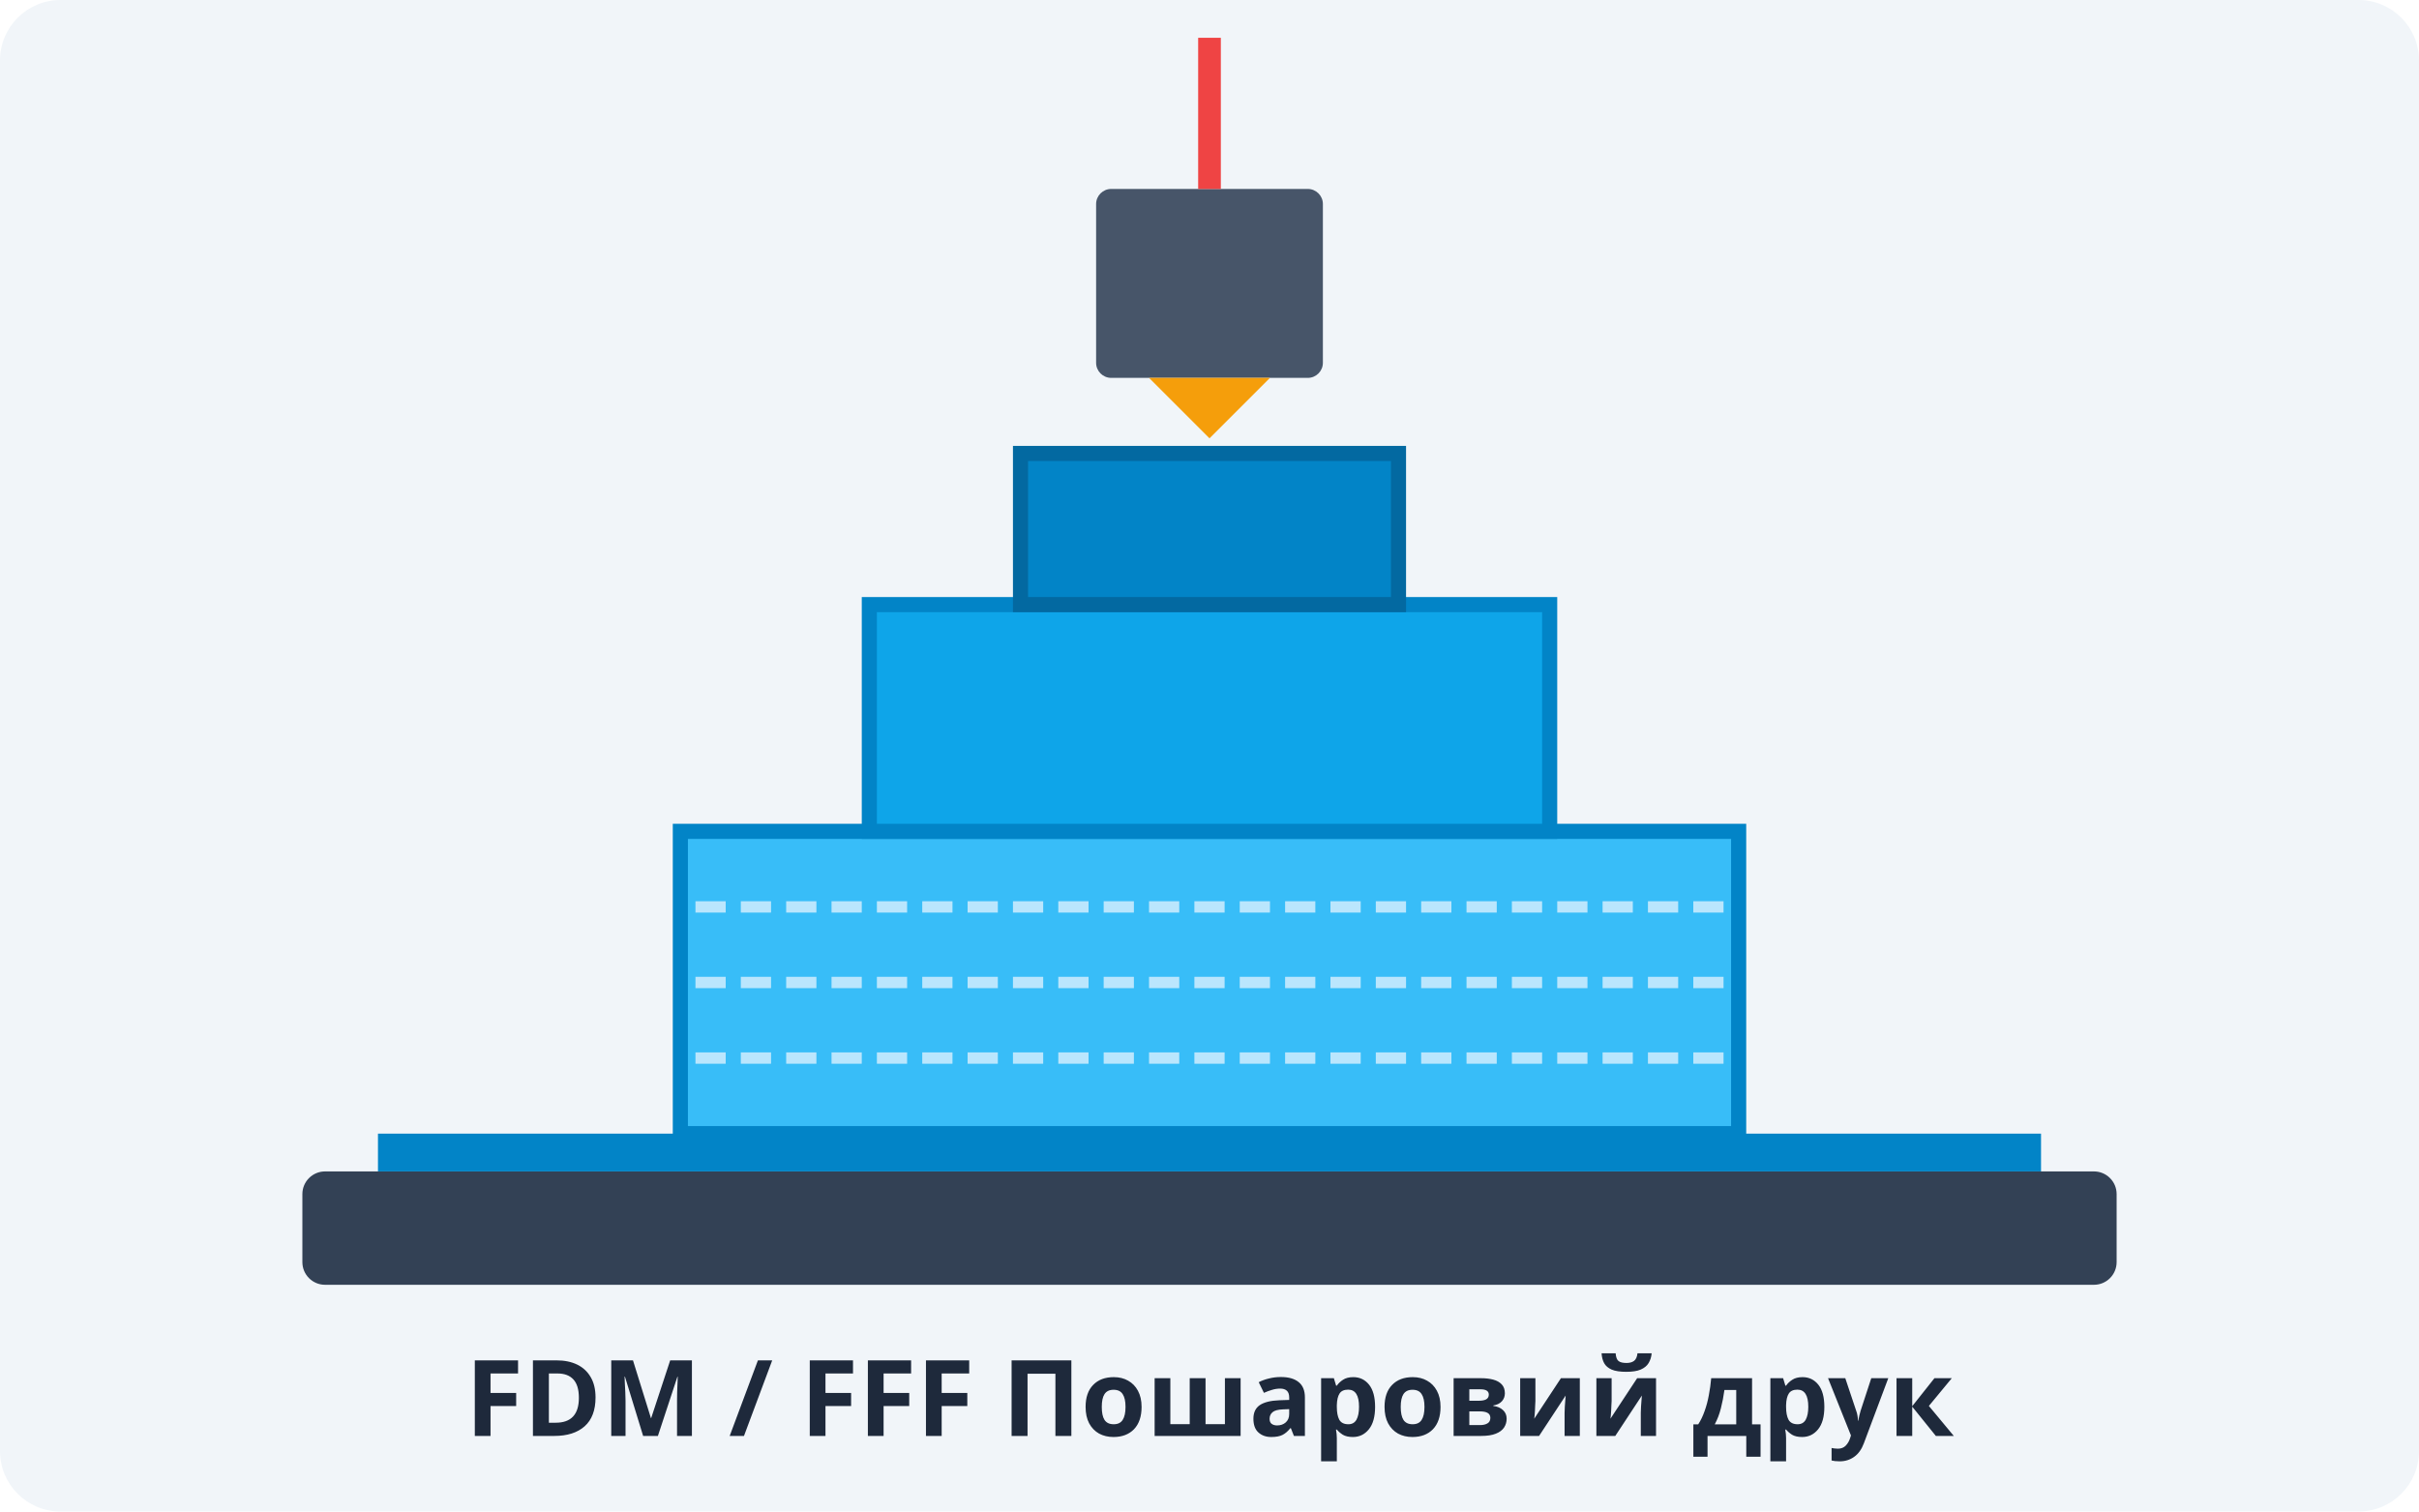
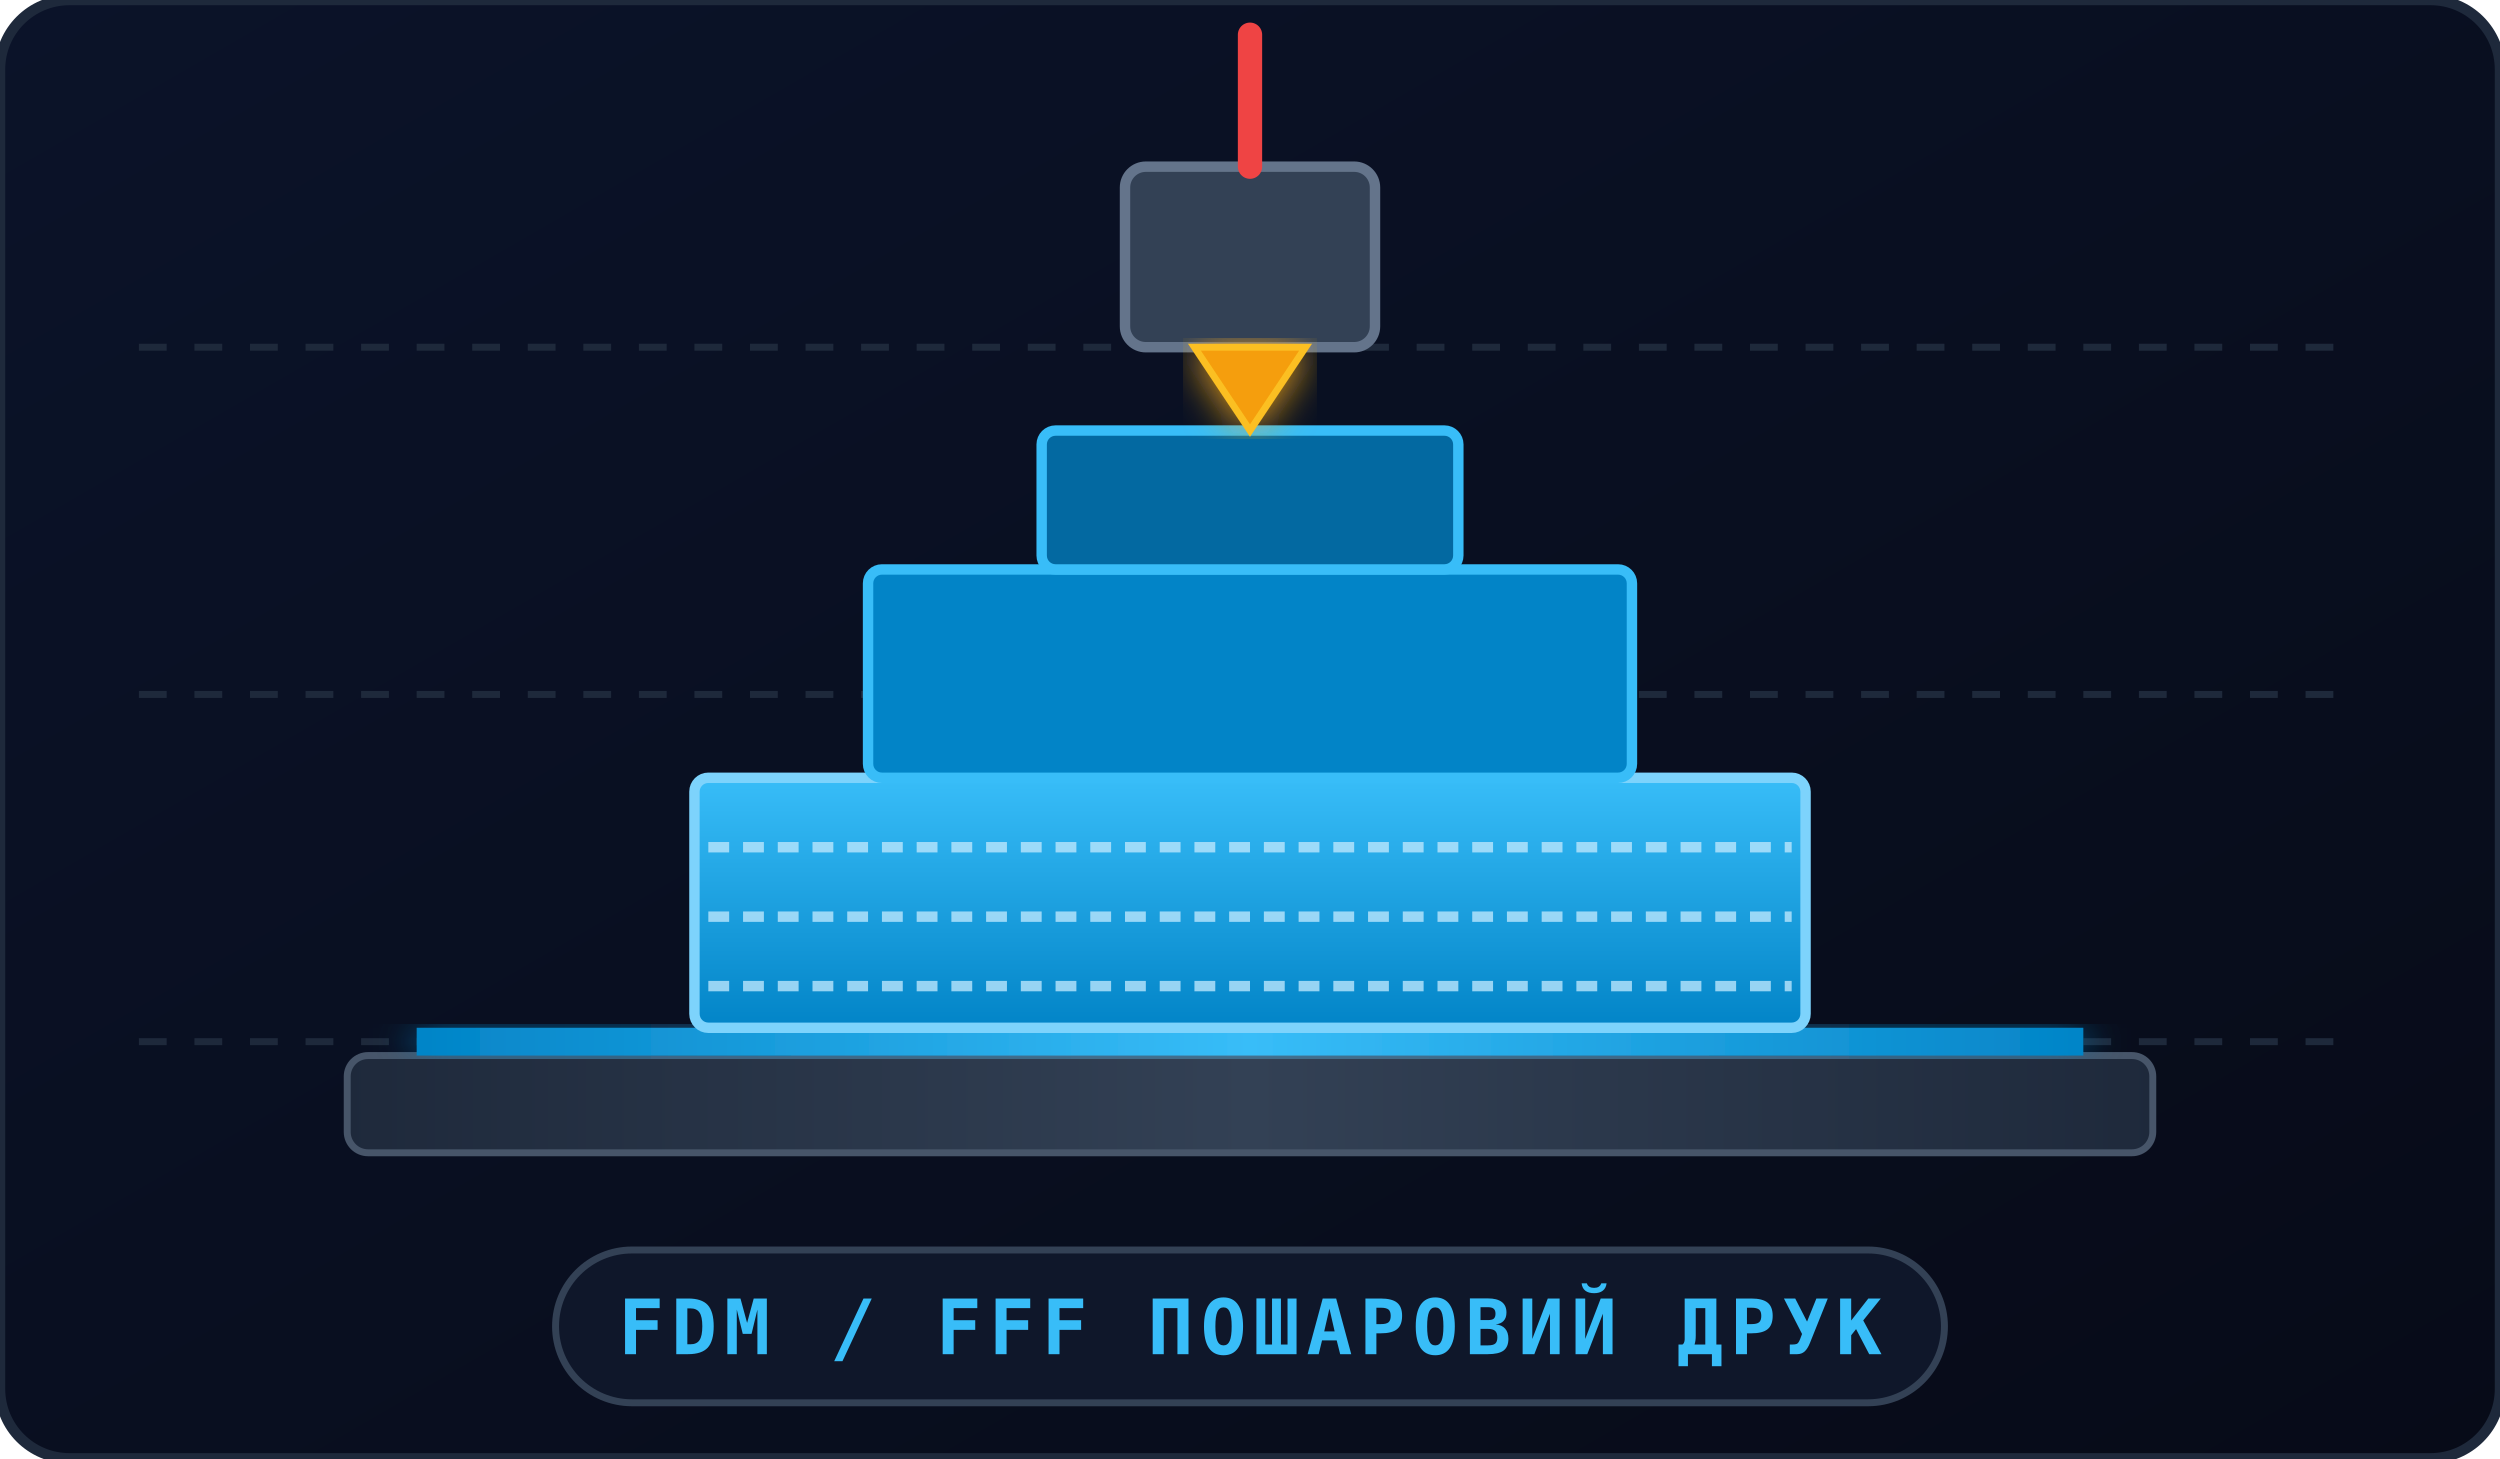
- <svg xmlns="http://www.w3.org/2000/svg" viewBox="0 0 320 200" width="320" height="200">
-   <rect width="100%" height="100%" fill="#f1f5f9" rx="8" />
-   <rect x="40" y="155" width="240" height="15" fill="#334155" rx="3" />
-   <rect x="50" y="150" width="220" height="5" fill="#0284c7" />
-   <rect x="90" y="110" width="140" height="40" fill="#38bdf8" stroke="#0284c7" stroke-width="2" />
-   <rect x="115" y="80" width="90" height="30" fill="#0ea5e9" stroke="#0284c7" stroke-width="2" />
-   <rect x="135" y="60" width="50" height="20" fill="#0284c7" stroke="#0369a1" stroke-width="2" />
-   <rect x="145" y="25" width="30" height="25" fill="#475569" rx="2" />
-   <polygon points="152,50 168,50 160,58" fill="#f59e0b" />
-   <line x1="160" y1="5" x2="160" y2="25" stroke="#ef4444" stroke-width="3" />
-   <line x1="92" y1="120" x2="228" y2="120" stroke="#bae6fd" stroke-width="1.5" stroke-dasharray="4,2" />
-   <line x1="92" y1="130" x2="228" y2="130" stroke="#bae6fd" stroke-width="1.5" stroke-dasharray="4,2" />
-   <line x1="92" y1="140" x2="228" y2="140" stroke="#bae6fd" stroke-width="1.5" stroke-dasharray="4,2" />
-   <text x="160" y="190" text-anchor="middle" font-family="sans-serif" font-size="14" font-weight="bold" fill="#1e293b">FDM / FFF Пошаровий друк</text>
+ <svg xmlns="http://www.w3.org/2000/svg" viewBox="0 0 360 210" width="360" height="210">
+   <defs>
+     <linearGradient id="bgGrad" x1="0%" y1="0%" x2="100%" y2="100%">
+       <stop offset="0%" stop-color="#0b1329" />
+       <stop offset="100%" stop-color="#070b18" />
+     </linearGradient>
+     <linearGradient id="bedGrad" x1="0%" y1="0%" x2="100%" y2="0%">
+       <stop offset="0%" stop-color="#1e293b" />
+       <stop offset="50%" stop-color="#334155" />
+       <stop offset="100%" stop-color="#1e293b" />
+     </linearGradient>
+     <linearGradient id="heatGrad" x1="0%" y1="0%" x2="100%" y2="0%">
+       <stop offset="0%" stop-color="#0284c7" />
+       <stop offset="50%" stop-color="#38bdf8" />
+       <stop offset="100%" stop-color="#0284c7" />
+     </linearGradient>
+     <linearGradient id="partGrad" x1="0%" y1="0%" x2="0%" y2="100%">
+       <stop offset="0%" stop-color="#38bdf8" />
+       <stop offset="100%" stop-color="#0284c7" />
+     </linearGradient>
+     <filter id="glowFdm">
+       <feGaussianBlur stdDeviation="3" result="blur" />
+       <feMerge>
+         <feMergeNode in="blur" />
+         <feMergeNode in="SourceGraphic" />
+       </feMerge>
+     </filter>
+   </defs>
+   <rect width="100%" height="100%" fill="url(#bgGrad)" rx="10" stroke="#1e293b" stroke-width="1.5" />
+   <line x1="20" y1="50" x2="340" y2="50" stroke="#1e293b" stroke-width="1" stroke-dasharray="4,4" />
+   <line x1="20" y1="100" x2="340" y2="100" stroke="#1e293b" stroke-width="1" stroke-dasharray="4,4" />
+   <line x1="20" y1="150" x2="340" y2="150" stroke="#1e293b" stroke-width="1" stroke-dasharray="4,4" />
+   <rect x="50" y="152" width="260" height="14" fill="url(#bedGrad)" rx="3" stroke="#475569" stroke-width="1" />
+   <rect x="60" y="148" width="240" height="4" fill="url(#heatGrad)" filter="url(#glowFdm)" />
+   <rect x="100" y="112" width="160" height="36" fill="url(#partGrad)" rx="2" stroke="#7dd3fc" stroke-width="1.5" />
+   <rect x="125" y="82" width="110" height="30" fill="#0284c7" rx="2" stroke="#38bdf8" stroke-width="1.5" />
+   <rect x="150" y="62" width="60" height="20" fill="#0369a1" rx="2" stroke="#38bdf8" stroke-width="1.5" />
+   <line x1="102" y1="122" x2="258" y2="122" stroke="#bae6fd" stroke-width="1.5" stroke-dasharray="3,2" opacity="0.8" />
+   <line x1="102" y1="132" x2="258" y2="132" stroke="#bae6fd" stroke-width="1.5" stroke-dasharray="3,2" opacity="0.8" />
+   <line x1="102" y1="142" x2="258" y2="142" stroke="#bae6fd" stroke-width="1.5" stroke-dasharray="3,2" opacity="0.8" />
+   <rect x="162" y="24" width="36" height="26" fill="#334155" rx="3" stroke="#64748b" stroke-width="1.5" />
+   <polygon points="172,50 188,50 180,62" fill="#f59e0b" stroke="#fbbf24" stroke-width="1" filter="url(#glowFdm)" />
+   <line x1="180" y1="5" x2="180" y2="24" stroke="#ef4444" stroke-width="3.5" stroke-linecap="round" />
+   <rect x="80" y="180" width="200" height="22" fill="#0f172a" rx="11" stroke="#334155" stroke-width="1" />
+   <text x="180" y="195" text-anchor="middle" font-family="'JetBrains Mono', monospace" font-size="11" font-weight="bold" fill="#38bdf8" letter-spacing="1">FDM / FFF ПОШАРОВИЙ ДРУК</text>
</svg>
